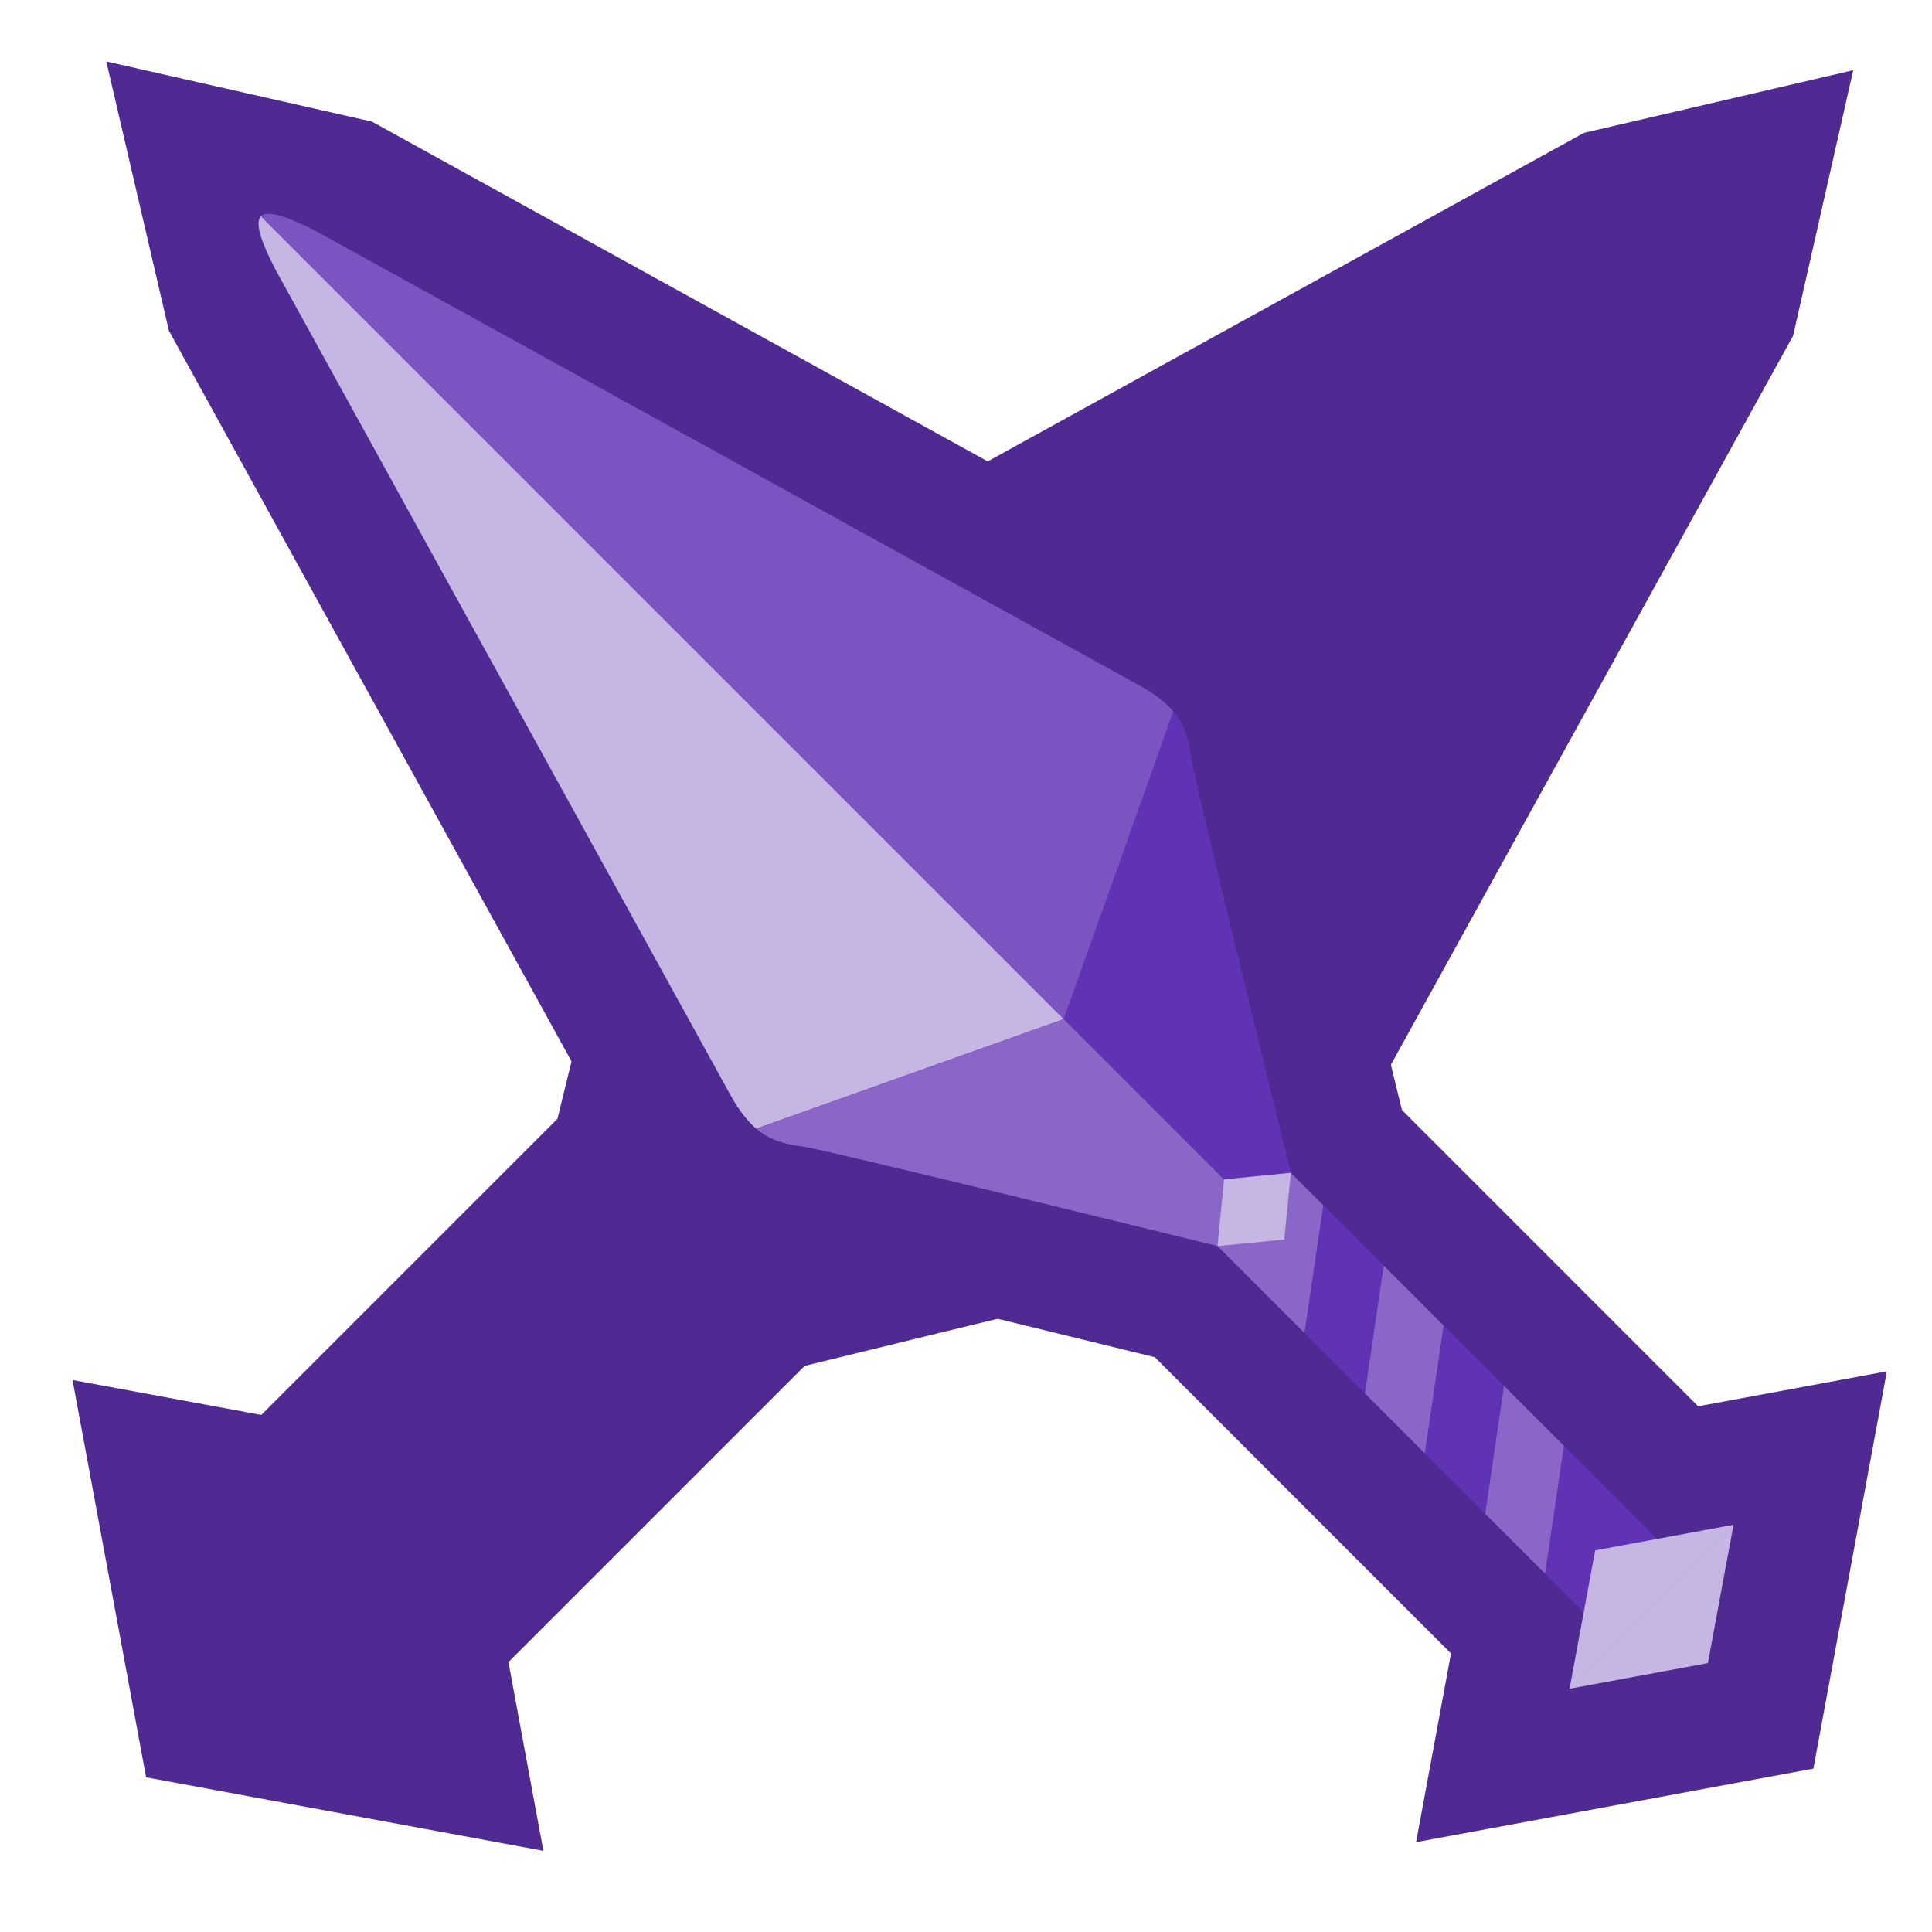
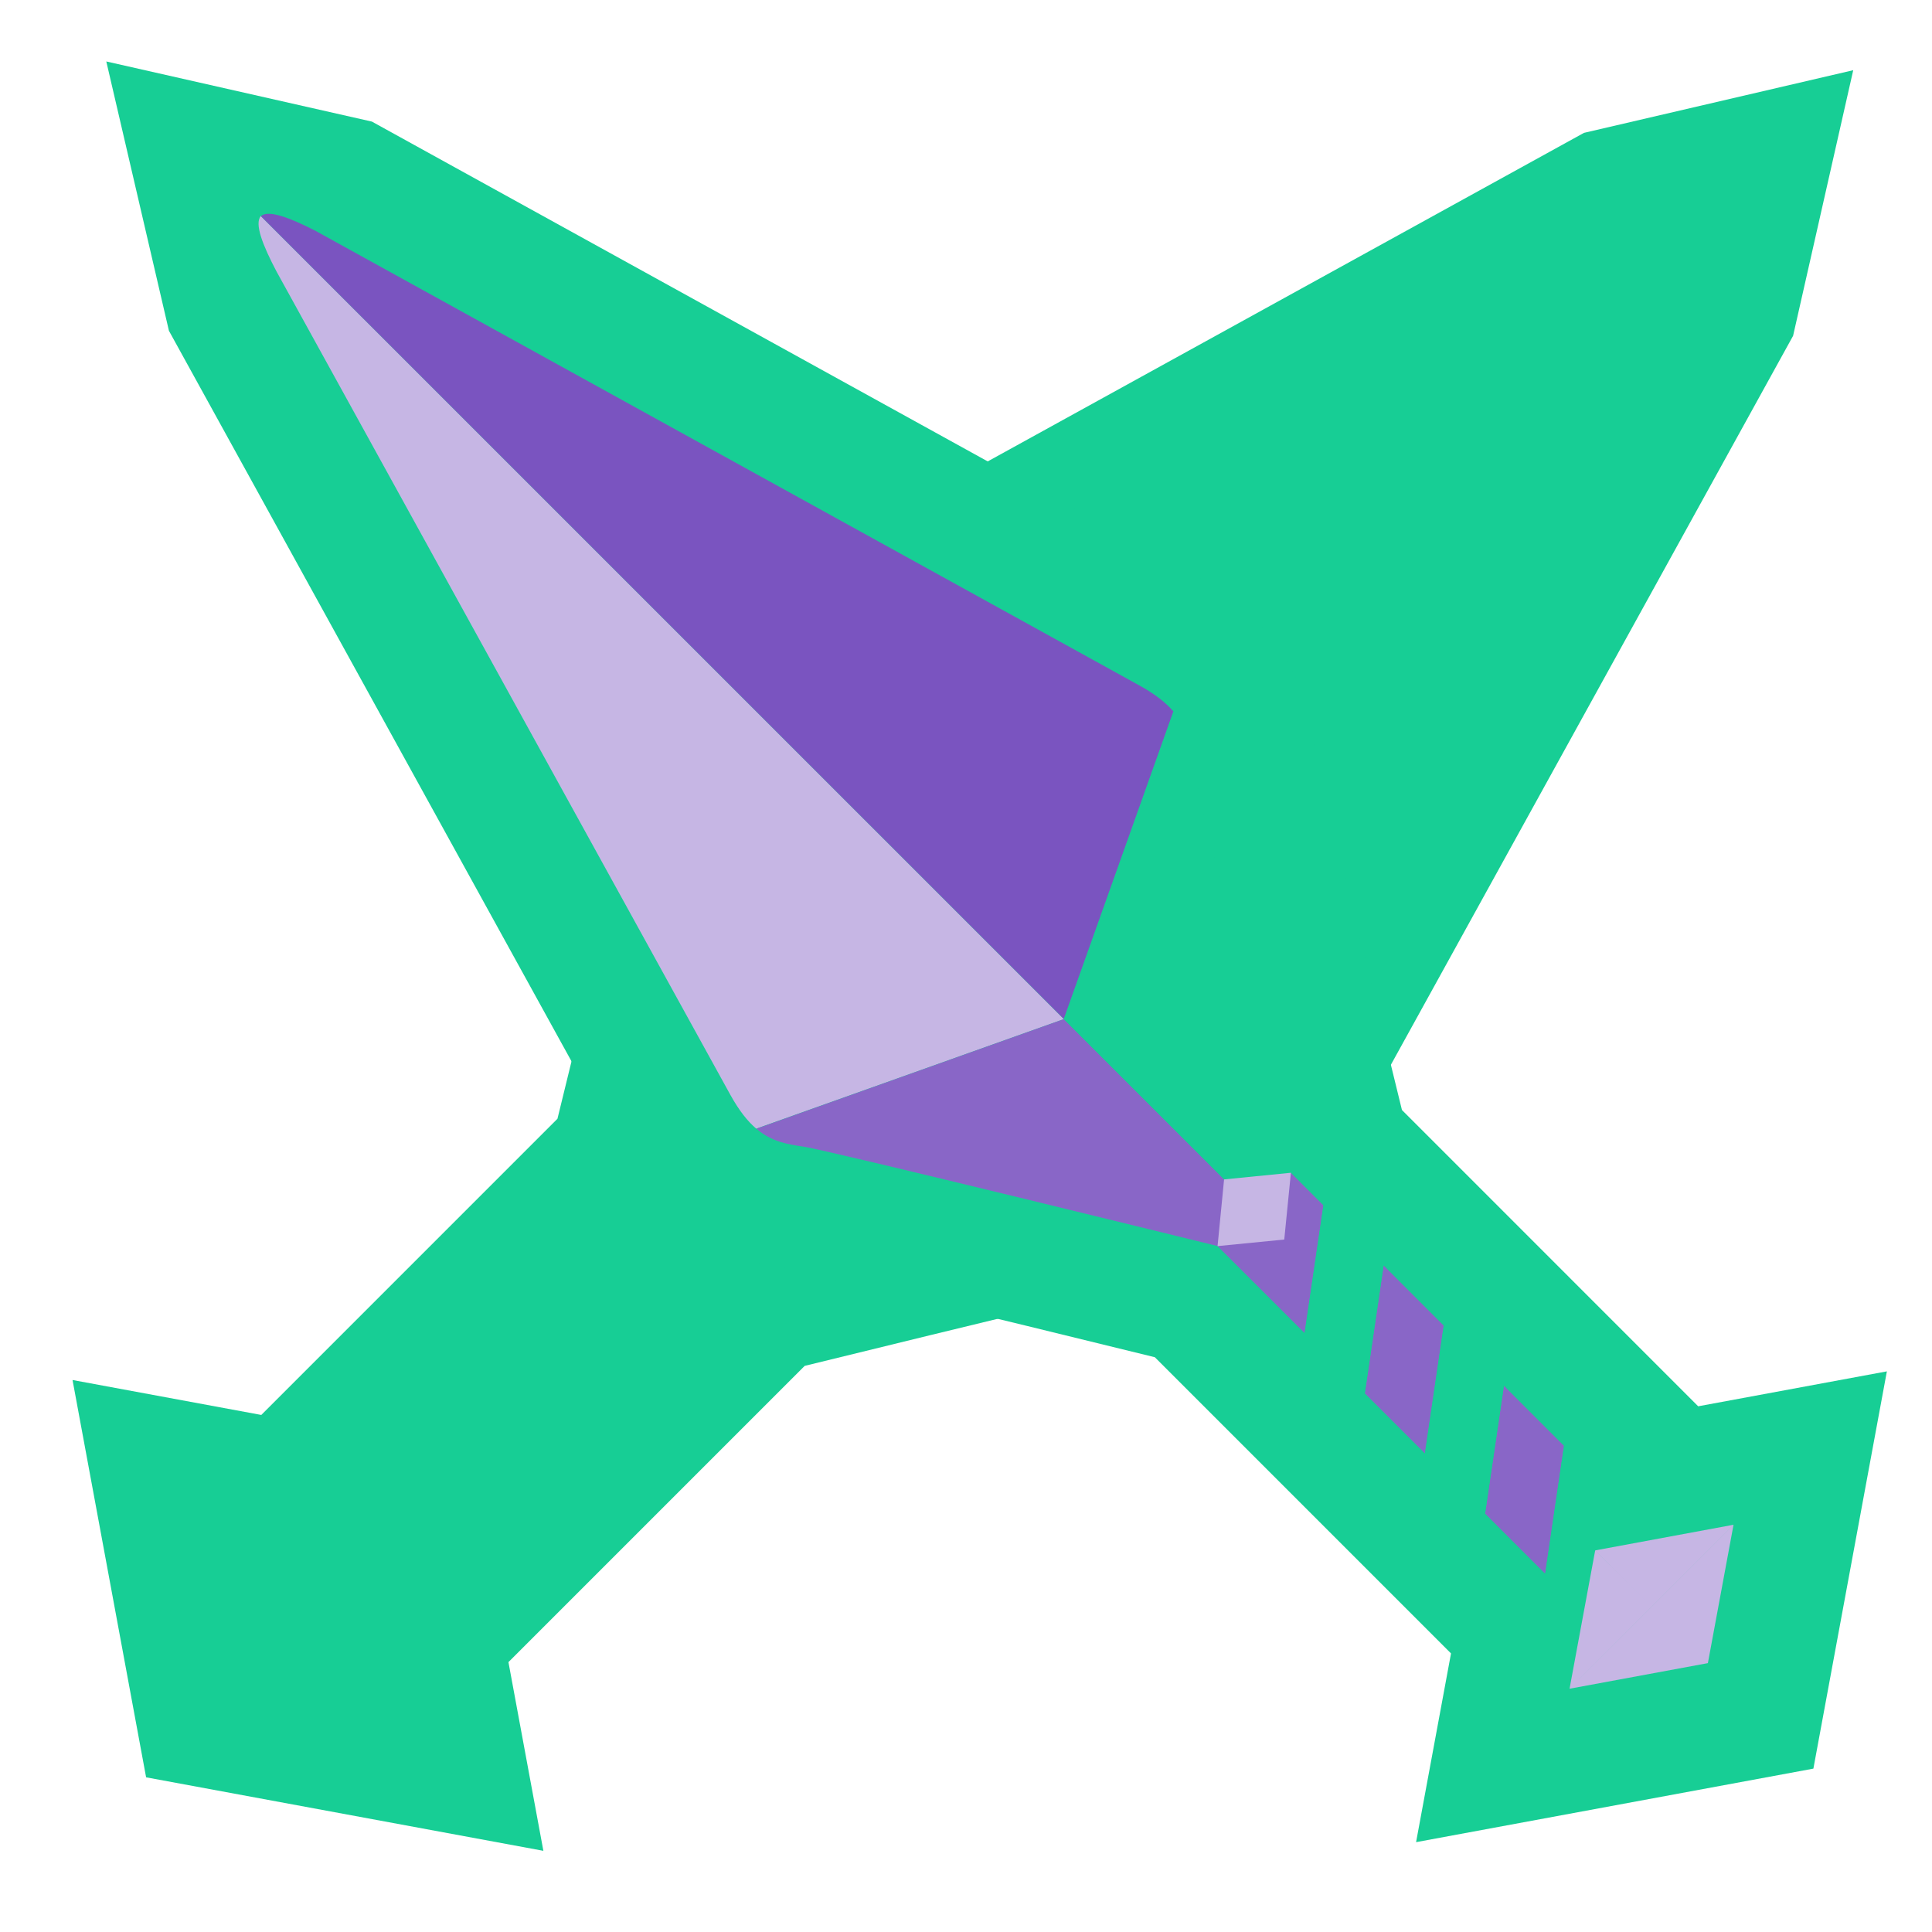
<svg xmlns="http://www.w3.org/2000/svg" width="48" height="48" viewBox="0 0 48 48">
  <g fill="none" fill-rule="evenodd">
-     <path fill="#4F2A93" d="M6.492 35.154l7.358-7.359c1.05-4.274 2.135-8.752 2.22-9.226.072-.495.235-1.597 1.132-2.653.453-.53 1.008-.966 1.707-1.35L39.353 3.301l6.69-1.557-1.494 6.599-11.334 20.542c-.359.655-.768 1.185-1.248 1.615l-.083.073c-1.065.906-2.133 1.064-2.707 1.15-.447.081-5.02 1.19-9.185 2.212l-7.36 7.36.868 4.688-9.87-1.826-1.828-9.871 4.69.868z" />
-     <path fill="#4F2A93" d="M36.05 41.079l-7.358-7.359c-4.274-1.05-8.753-2.135-9.226-2.22-.495-.071-1.597-.234-2.653-1.13-.53-.454-.966-1.01-1.35-1.708L4.197 8.218 2.641 1.527 9.24 3.021 29.78 14.355c.656.36 1.186.768 1.616 1.248l.073.084c.906 1.064 1.064 2.133 1.15 2.707.081.446 1.19 5.019 2.212 9.184l7.36 7.361 4.688-.868-1.826 9.87-9.871 1.827.868-4.689z" />
+     <path fill="#17ce95" d="M6.492 35.154l7.358-7.359c1.05-4.274 2.135-8.752 2.22-9.226.072-.495.235-1.597 1.132-2.653.453-.53 1.008-.966 1.707-1.35L39.353 3.301l6.69-1.557-1.494 6.599-11.334 20.542c-.359.655-.768 1.185-1.248 1.615l-.083.073c-1.065.906-2.133 1.064-2.707 1.15-.447.081-5.02 1.19-9.185 2.212l-7.36 7.36.868 4.688-9.87-1.826-1.828-9.871 4.69.868z" />
+     <path fill="#17ce95" d="M36.05 41.079l-7.358-7.359c-4.274-1.05-8.753-2.135-9.226-2.22-.495-.071-1.597-.234-2.653-1.13-.53-.454-.966-1.01-1.35-1.708L4.197 8.218 2.641 1.527 9.24 3.021 29.78 14.355c.656.36 1.186.768 1.616 1.248l.073.084c.906 1.064 1.064 2.133 1.15 2.707.081.446 1.19 5.019 2.212 9.184l7.36 7.361 4.688-.868-1.826 9.87-9.871 1.827.868-4.689z" />
    <path fill="#C6B6E4" d="M18.141 27.193c.22.399.432.664.647.848l7.643-2.722L6.48 5.368c-.164.188.048.728.39 1.377" />
    <path fill="#8966C7" d="M18.792 28.043c.39.332.78.386 1.181.447.622.091 10.277 2.468 10.277 2.468l.91-.91-4.73-4.728-7.638 2.723z" />
    <path fill="#7A54C0" d="M28.306 17.029c.398.219.663.432.847.647l-2.721 7.642L6.482 5.37c.184-.163.714.036 1.353.363" />
-     <path fill="#6133B4" d="M29.155 17.68c.332.39.386.78.447 1.181.092.622 2.469 10.276 2.469 10.276l-.91.91-4.73-4.729 2.724-7.638z" />
+     <path fill="#17ce95" d="M29.155 17.68c.332.39.386.78.447 1.181.092.622 2.469 10.276 2.469 10.276l-.91.91-4.73-4.729 2.724-7.638z" />
    <path fill="#8966C7" d="M35.402 36.111l-1.494-1.494.467-3.177 1.494 1.495zM38.39 39.1l-1.494-1.495.468-3.176 1.494 1.494zM32.07 29.137l.81.81-.467 3.174-2.164-2.162" />
-     <path fill="#6133B4" d="M33.908 34.617l-1.495-1.495.468-3.176 1.494 1.494zM36.896 37.605l-1.494-1.494.468-3.176 1.494 1.494zM39.885 40.594L38.39 39.1l.467-3.177 2.849 2.849z" />
+     <path fill="#17ce95" d="M33.908 34.617l-1.495-1.495.468-3.176 1.494 1.494zM36.896 37.605l-1.494-1.494.468-3.176 1.494 1.494zM39.885 40.594L38.39 39.1l.467-3.177 2.849 2.849z" />
    <path fill="#C6B6E4" d="M30.25 30.959l.162-1.657 1.66-.165-.165 1.659zM39.632 38.52l-.637 3.436 2.037-2.037zM43.069 37.882l-3.437.637 1.4 1.4zM41.032 39.92l-2.037 2.036 3.437-.636zM42.432 41.32l.637-3.437-2.037 2.037z" />
  </g>
</svg>
